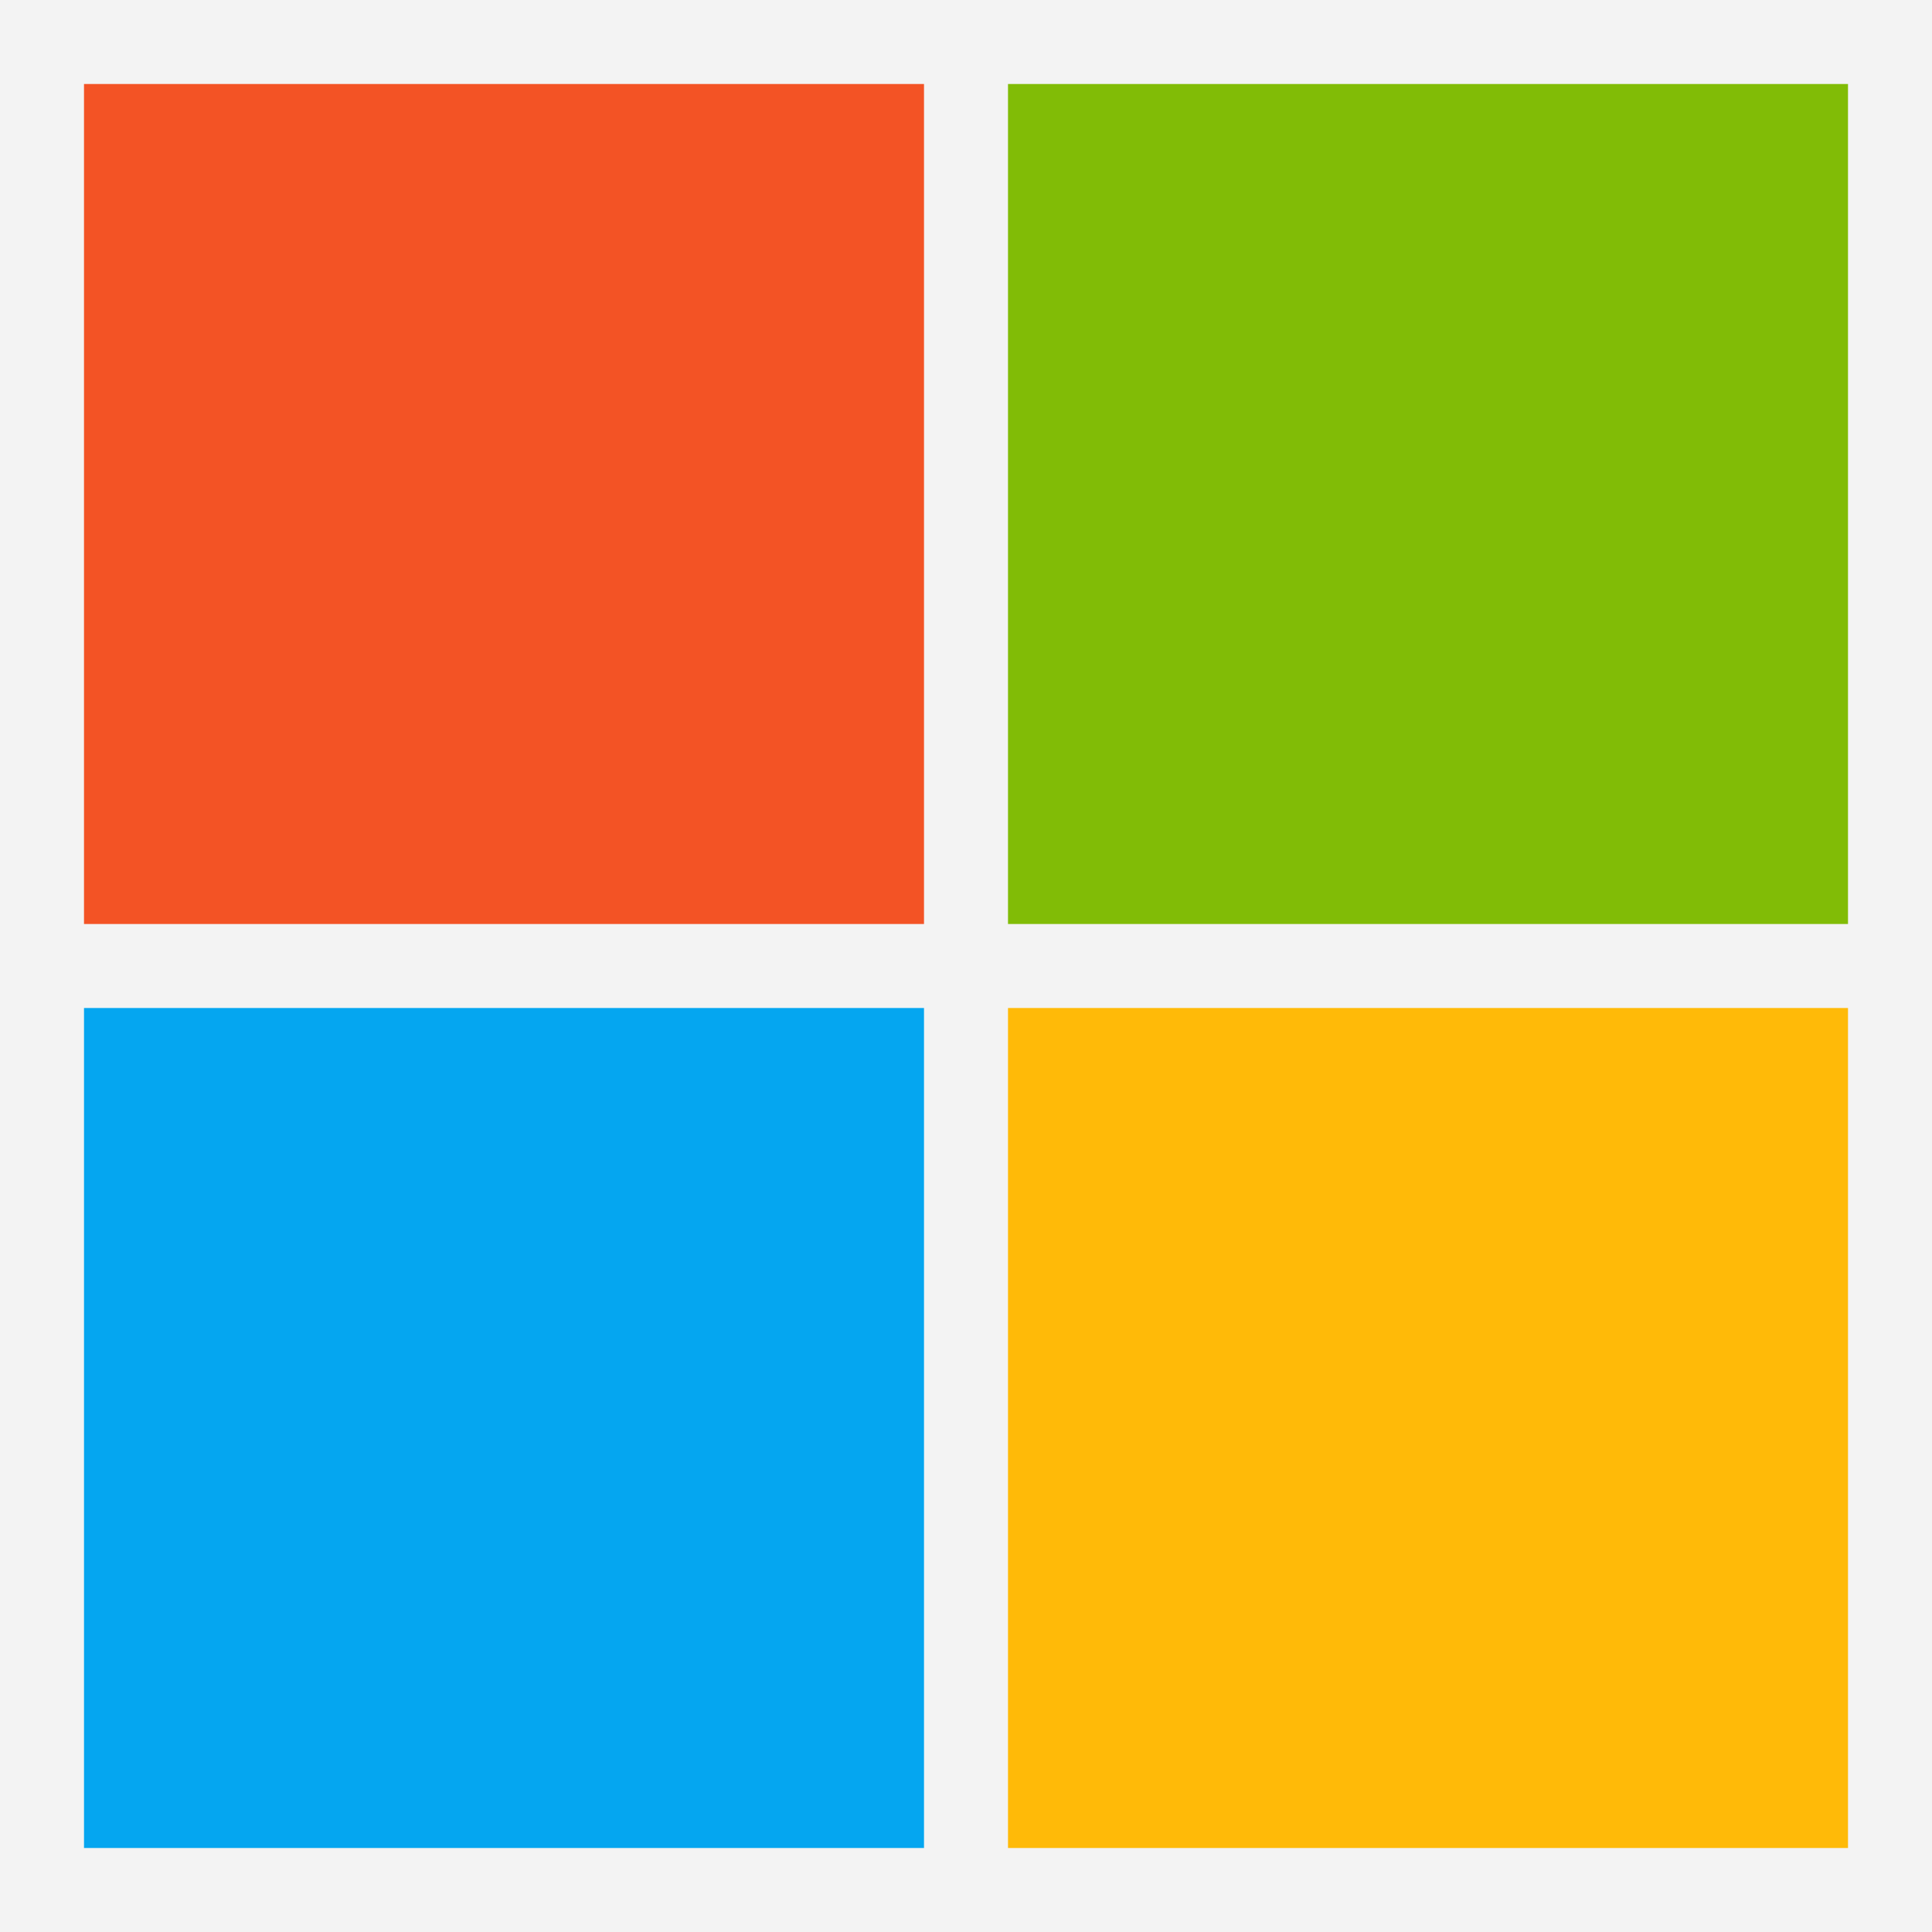
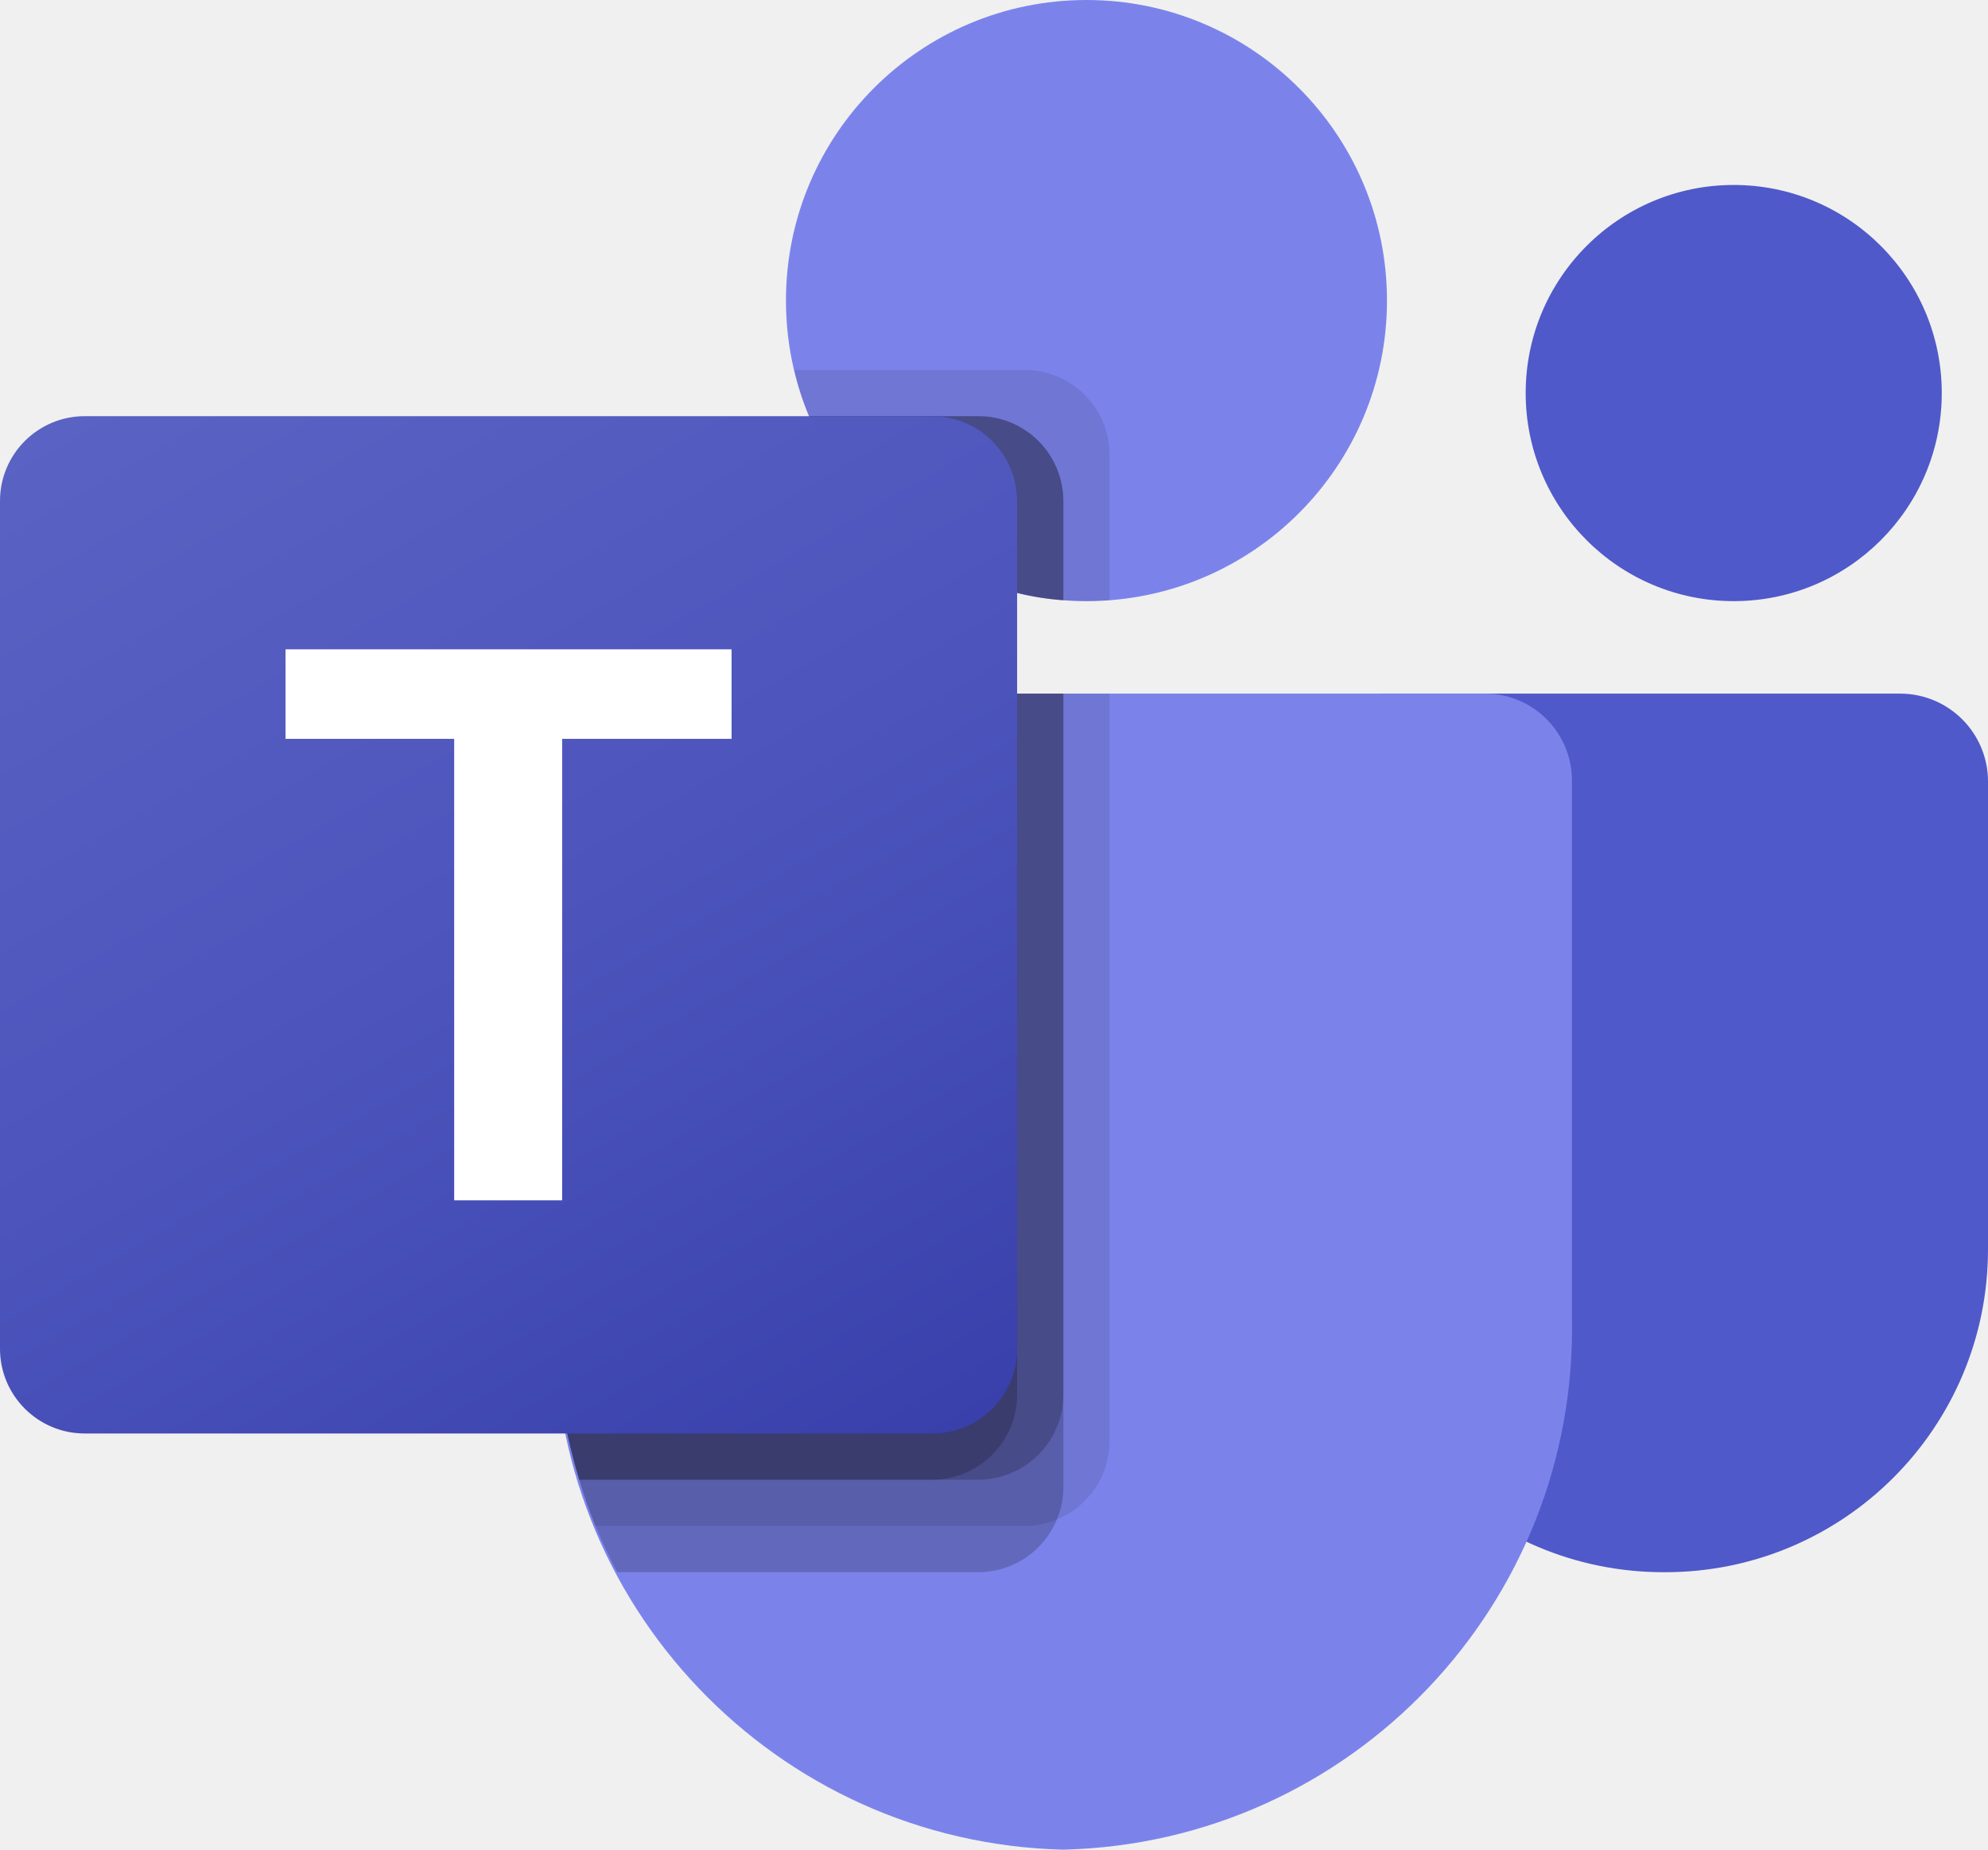
- <svg xmlns="http://www.w3.org/2000/svg" viewBox="0 0 23 23">
-   <path fill="#f3f3f3" d="M0 0h23v23H0z" />
-   <path fill="#f35325" d="M1 1h10v10H1z" />
-   <path fill="#81bc06" d="M12 1h10v10H12z" />
-   <path fill="#05a6f0" d="M1 12h10v10H1z" />
-   <path fill="#ffba08" d="M12 12h10v10H12z" />
+ <svg xmlns="http://www.w3.org/2000/svg" viewBox="0 0 2228.833 2073.333">
+   <path fill="#5059C9" d="M1554.637,777.5h575.713c54.391,0,98.483,44.092,98.483,98.483c0,0,0,0,0,0v524.398 c0,199.901-162.051,361.952-361.952,361.952h0h-1.711c-199.901,0.028-361.975-162-362.004-361.901c0-0.017,0-0.034,0-0.052V828.971 C1503.167,800.544,1526.211,777.5,1554.637,777.5L1554.637,777.5z" />
+   <circle fill="#5059C9" cx="1943.75" cy="440.583" r="233.25" />
+   <circle fill="#7B83EB" cx="1218.083" cy="336.917" r="336.917" />
+   <path fill="#7B83EB" d="M1667.323,777.5H717.01c-53.743,1.33-96.257,45.931-95.01,99.676v598.105 c-7.505,322.519,247.657,590.16,570.167,598.053c322.51-7.893,577.671-275.534,570.167-598.053V877.176 C1763.579,823.431,1721.066,778.83,1667.323,777.5z" />
+   <path opacity=".1" d="M1244,777.5v838.145c-0.258,38.435-23.549,72.964-59.09,87.598 c-11.316,4.787-23.478,7.254-35.765,7.257H667.613c-6.738-17.105-12.958-34.21-18.142-51.833 c-18.144-59.477-27.402-121.307-27.472-183.49V877.02c-1.246-53.659,41.198-98.19,94.855-99.52H1244z" />
+   <path opacity=".2" d="M1192.167,777.5v889.978c-0.002,12.287-2.47,24.449-7.257,35.765 c-14.634,35.541-49.163,58.833-87.598,59.09H691.975c-8.812-17.105-17.105-34.21-24.362-51.833 c-7.257-17.623-12.958-34.21-18.142-51.833c-18.144-59.476-27.402-121.307-27.472-183.49V877.02 c-1.246-53.659,41.198-98.19,94.855-99.52H1192.167z" />
+   <path opacity=".2" d="M1192.167,777.5v786.312c-0.395,52.223-42.632,94.46-94.855,94.855h-447.84 c-18.144-59.476-27.402-121.307-27.472-183.49V877.02c-1.246-53.659,41.198-98.19,94.855-99.52H1192.167z" />
+   <path opacity=".2" d="M1140.333,777.5v786.312c-0.395,52.223-42.632,94.46-94.855,94.855H649.472 c-18.144-59.476-27.402-121.307-27.472-183.49V877.02c-1.246-53.659,41.198-98.19,94.855-99.52H1140.333z" />
+   <path opacity=".1" d="M1244,509.522v163.275c-8.812,0.518-17.105,1.037-25.917,1.037 c-8.812,0-17.105-0.518-25.917-1.037c-17.496-1.161-34.848-3.937-51.833-8.293c-104.963-24.857-191.679-98.469-233.25-198.003 c-7.153-16.715-12.706-34.071-16.587-51.833h258.648C1201.449,414.866,1243.801,457.217,1244,509.522z" />
+   <path opacity=".2" d="M1192.167,561.355v111.442c-17.496-1.161-34.848-3.937-51.833-8.293 c-104.963-24.857-191.679-98.469-233.25-198.003h190.228C1149.616,466.699,1191.968,509.051,1192.167,561.355z" />
+   <path opacity=".2" d="M1192.167,561.355v111.442c-17.496-1.161-34.848-3.937-51.833-8.293 c-104.963-24.857-191.679-98.469-233.25-198.003h190.228C1149.616,466.699,1191.968,509.051,1192.167,561.355z" />
+   <path opacity=".2" d="M1140.333,561.355v103.148c-104.963-24.857-191.679-98.469-233.25-198.003 h138.395C1097.783,466.699,1140.134,509.051,1140.333,561.355z" />
+   <linearGradient id="a" gradientUnits="userSpaceOnUse" x1="198.099" y1="1683.073" x2="942.234" y2="394.261" gradientTransform="matrix(1 0 0 -1 0 2075.333)">
+     <stop offset="0" stop-color="#5a62c3" />
+     <stop offset=".5" stop-color="#4d55bd" />
+     <stop offset="1" stop-color="#3940ab" />
+   </linearGradient>
+   <path fill="url(#a)" d="M95.01,466.5h950.312c52.473,0,95.01,42.538,95.01,95.01v950.312c0,52.473-42.538,95.01-95.01,95.01 H95.01c-52.473,0-95.01-42.538-95.01-95.01V561.51C0,509.038,42.538,466.5,95.01,466.5z" />
+   <path fill="#FFF" d="M820.211,828.193H630.241v517.297H509.211V828.193H320.123V727.844h500.088V828.193z" />
</svg>
